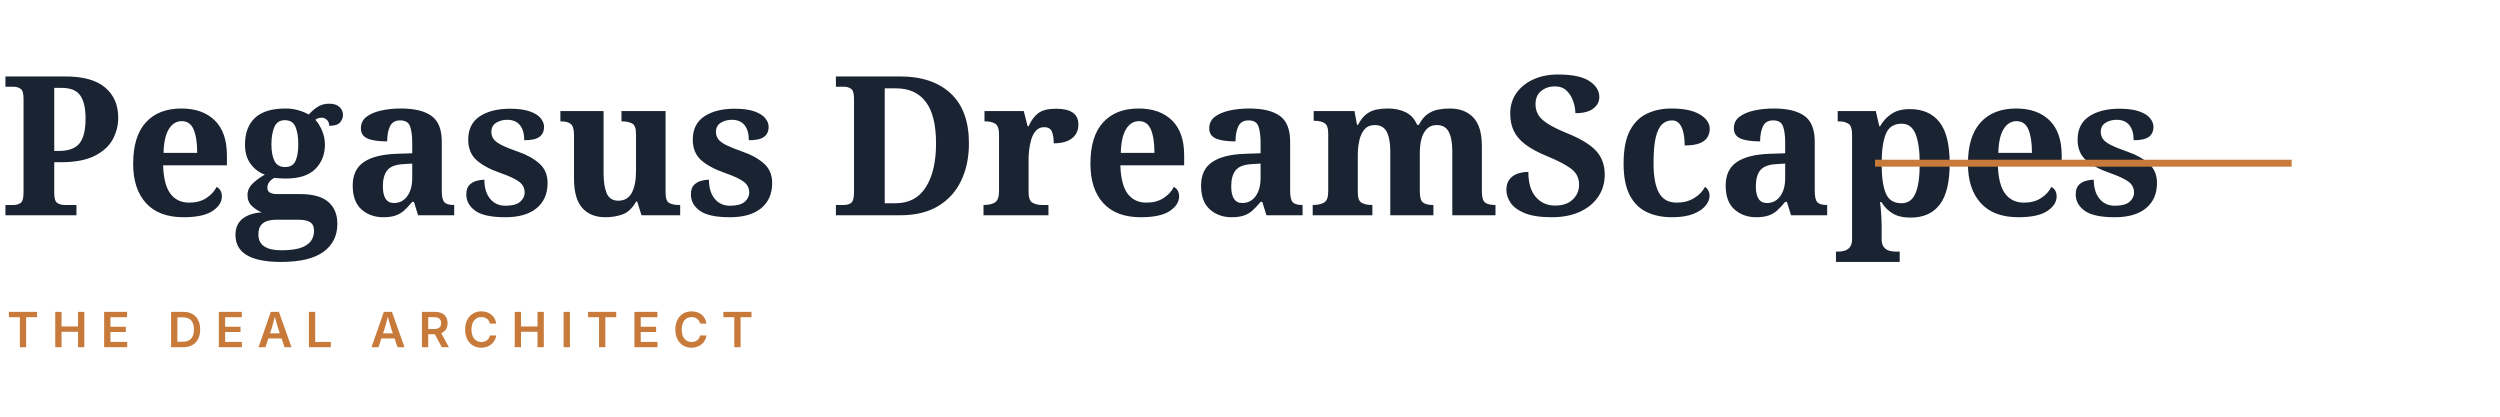
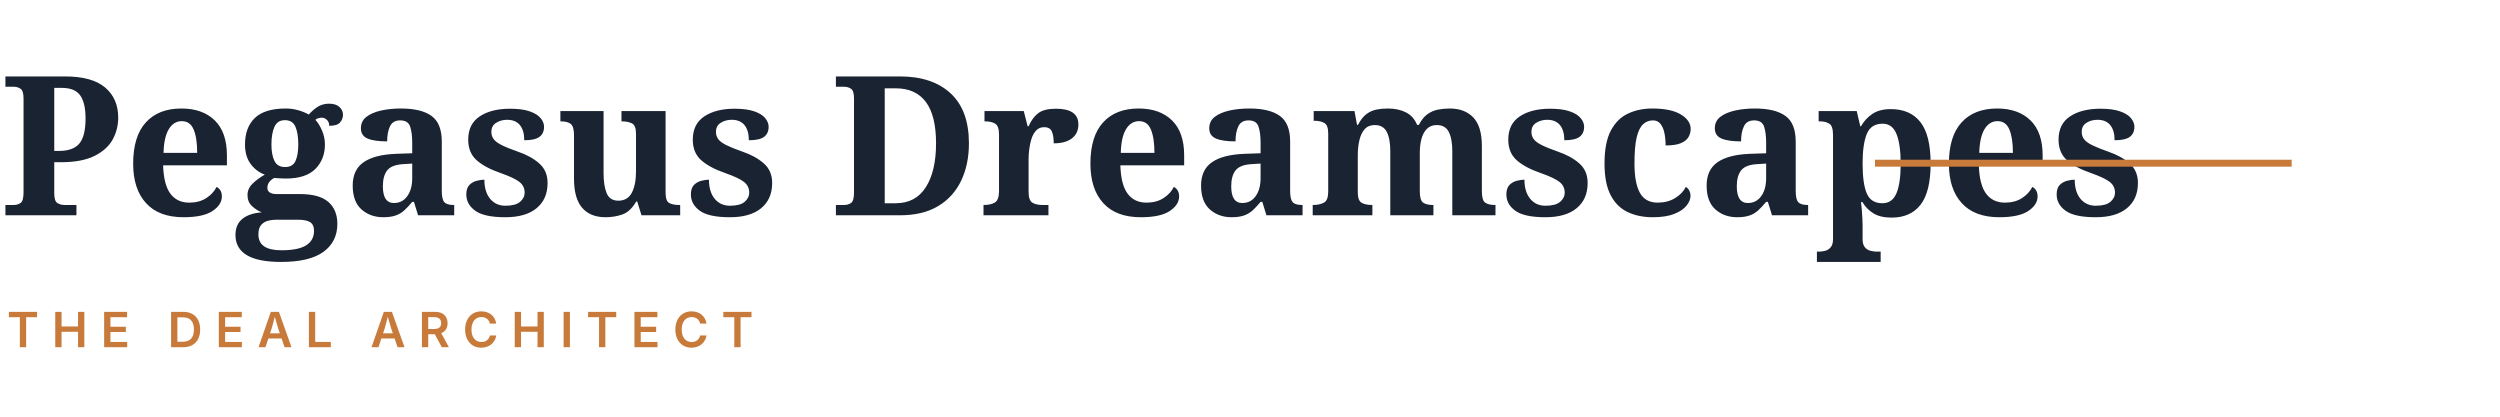
- <svg xmlns="http://www.w3.org/2000/svg" viewBox="0 0 720 120" role="img" aria-label="Pegasus DreamScapes">
+ <svg xmlns="http://www.w3.org/2000/svg" viewBox="0 0 720 120" role="img" aria-label="Pegasus Dreamscapes">
  <defs>
    <style>
      .word { font-family: 'Playfair Display', Georgia, serif; font-weight: 600; }
      .small { font-family: 'Inter', system-ui, sans-serif; font-weight: 600; letter-spacing: 0.26em; }
    </style>
  </defs>
  <g fill="#1A2332">
-     <text x="0" y="62" class="word" font-size="56">Pegasus DreamScapes</text>
+     <text x="0" y="62" class="word" font-size="56">Pegasus Dreamscapes</text>
  </g>
  <g fill="#C87A3A">
    <text x="2" y="100" class="small" font-size="14">THE DEAL ARCHITECT</text>
    <rect x="540" y="46" width="120" height="2" />
  </g>
</svg>
